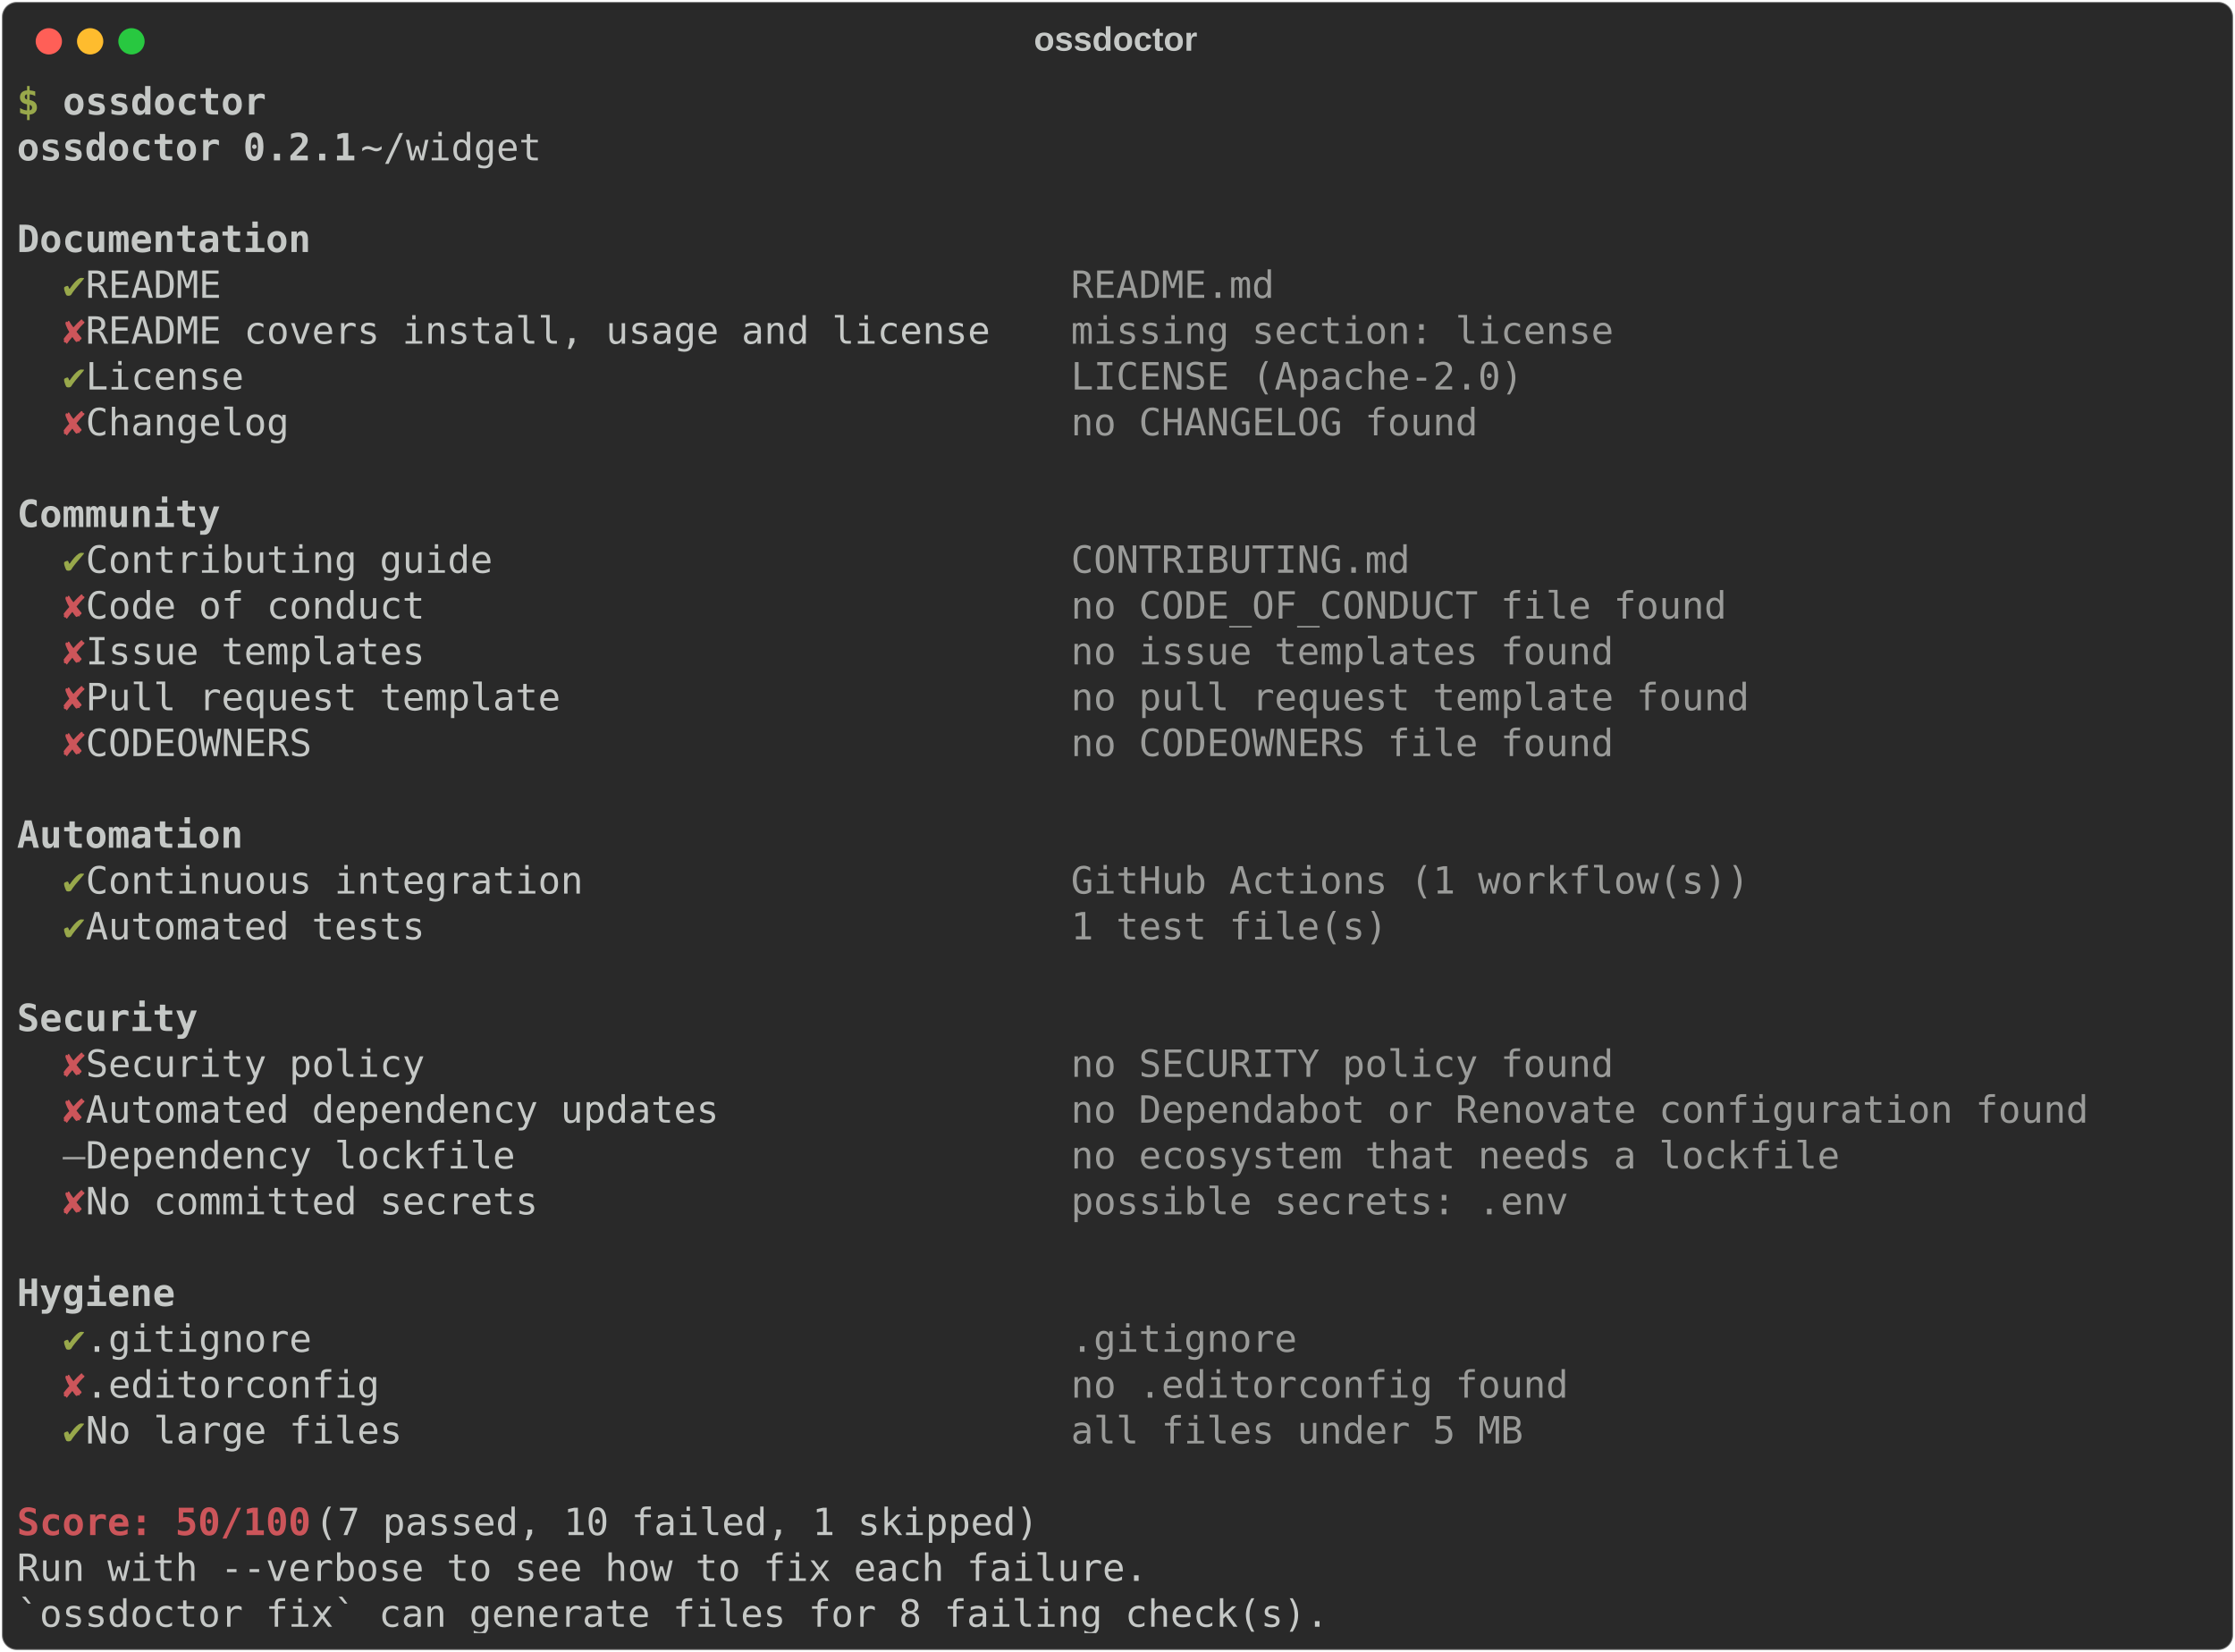
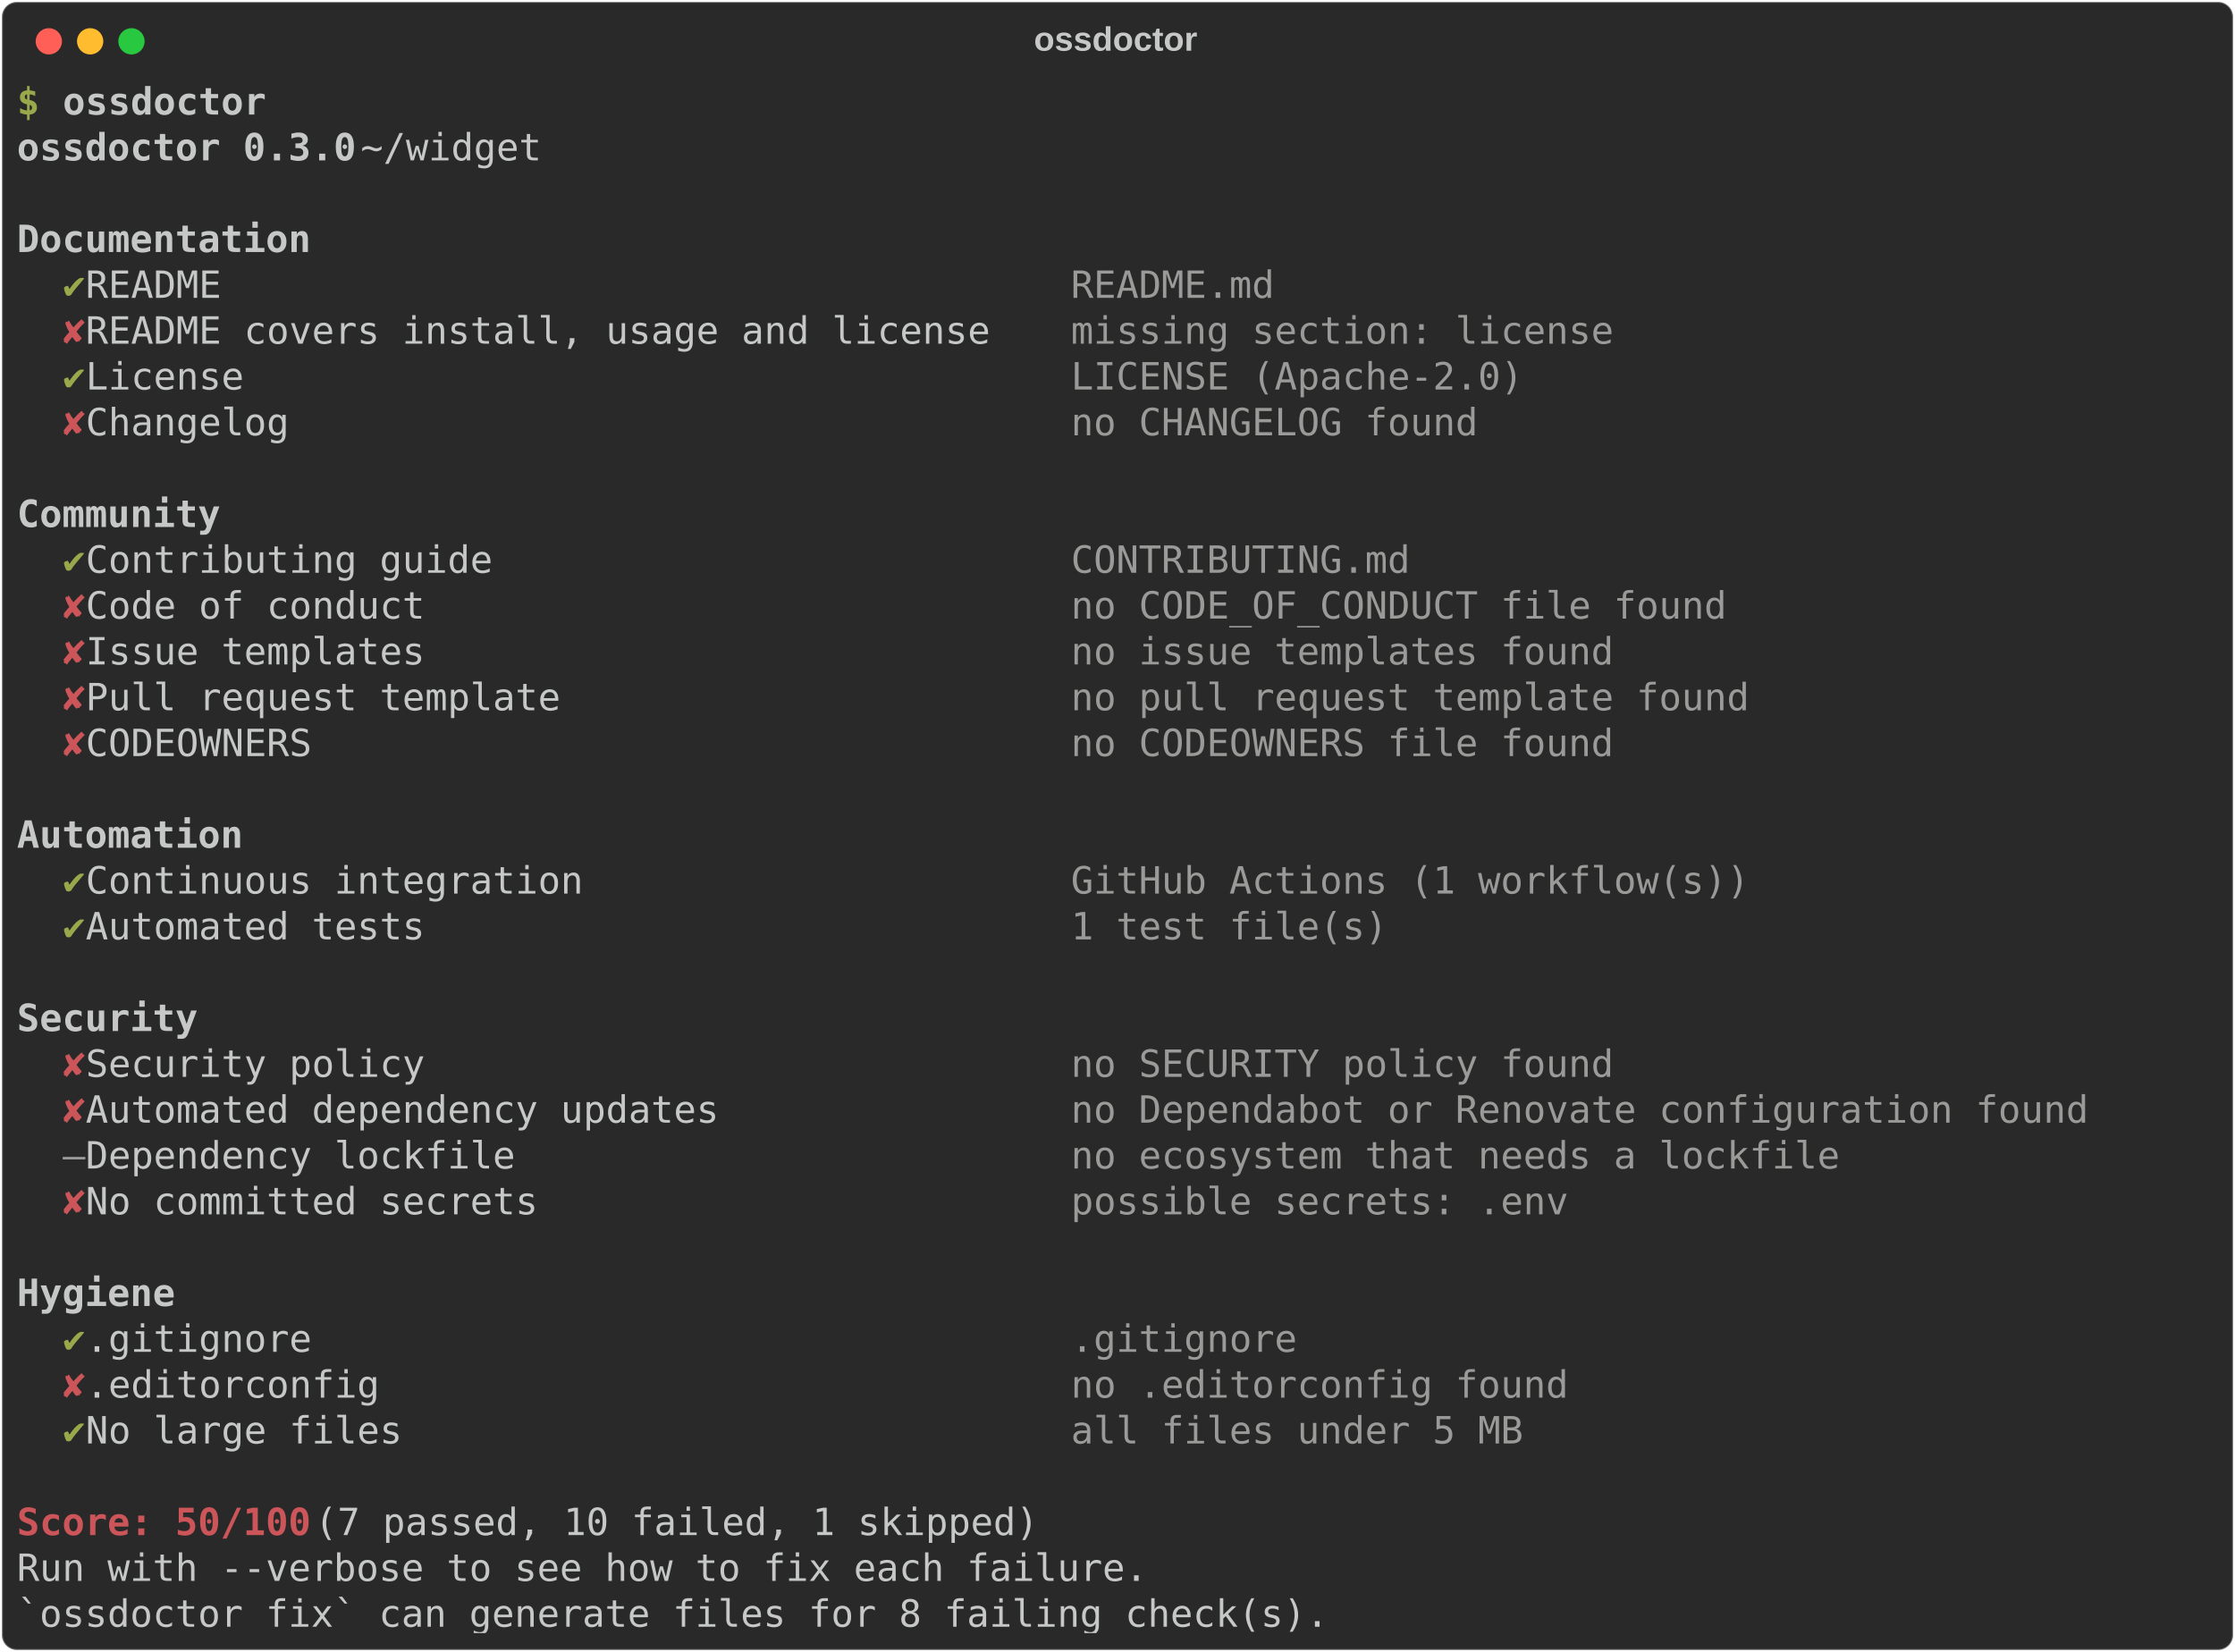
<svg xmlns="http://www.w3.org/2000/svg" class="rich-terminal" viewBox="0 0 1190 879.6">
  <style>

    @font-face {
        font-family: "Fira Code";
        src: local("FiraCode-Regular"),
                url("https://cdnjs.cloudflare.com/ajax/libs/firacode/6.2.0/woff2/FiraCode-Regular.woff2") format("woff2"),
                url("https://cdnjs.cloudflare.com/ajax/libs/firacode/6.2.0/woff/FiraCode-Regular.woff") format("woff");
        font-style: normal;
        font-weight: 400;
    }
    @font-face {
        font-family: "Fira Code";
        src: local("FiraCode-Bold"),
                url("https://cdnjs.cloudflare.com/ajax/libs/firacode/6.2.0/woff2/FiraCode-Bold.woff2") format("woff2"),
                url("https://cdnjs.cloudflare.com/ajax/libs/firacode/6.2.0/woff/FiraCode-Bold.woff") format("woff");
        font-style: bold;
        font-weight: 700;
    }

-     .terminal-3344611596-matrix {
+     .terminal-3344742668-matrix {
        font-family: Fira Code, monospace;
        font-size: 20px;
        line-height: 24.4px;
        font-variant-east-asian: full-width;
    }

-     .terminal-3344611596-title {
+     .terminal-3344742668-title {
        font-size: 18px;
        font-weight: bold;
        font-family: arial;
    }

-     .terminal-3344611596-r1 { fill: #98a84b;font-weight: bold }
- .terminal-3344611596-r2 { fill: #c5c8c6 }
- .terminal-3344611596-r3 { fill: #c5c8c6;font-weight: bold }
- .terminal-3344611596-r4 { fill: #98a84b }
- .terminal-3344611596-r5 { fill: #9a9b99 }
- .terminal-3344611596-r6 { fill: #cc555a }
- .terminal-3344611596-r7 { fill: #cc555a;font-weight: bold }
+     .terminal-3344742668-r1 { fill: #98a84b;font-weight: bold }
+ .terminal-3344742668-r2 { fill: #c5c8c6 }
+ .terminal-3344742668-r3 { fill: #c5c8c6;font-weight: bold }
+ .terminal-3344742668-r4 { fill: #98a84b }
+ .terminal-3344742668-r5 { fill: #9a9b99 }
+ .terminal-3344742668-r6 { fill: #cc555a }
+ .terminal-3344742668-r7 { fill: #cc555a;font-weight: bold }
    </style>
  <defs>
-     <clipPath id="terminal-3344611596-clip-terminal">
+     <clipPath id="terminal-3344742668-clip-terminal">
      <rect x="0" y="0" width="1170.2" height="828.6" />
    </clipPath>
-     <clipPath id="terminal-3344611596-line-0">
+     <clipPath id="terminal-3344742668-line-0">
      <rect x="0" y="1.5" width="1171.2" height="24.65" />
    </clipPath>
-     <clipPath id="terminal-3344611596-line-1">
+     <clipPath id="terminal-3344742668-line-1">
      <rect x="0" y="25.9" width="1171.2" height="24.65" />
    </clipPath>
-     <clipPath id="terminal-3344611596-line-2">
+     <clipPath id="terminal-3344742668-line-2">
      <rect x="0" y="50.3" width="1171.2" height="24.65" />
    </clipPath>
-     <clipPath id="terminal-3344611596-line-3">
+     <clipPath id="terminal-3344742668-line-3">
      <rect x="0" y="74.7" width="1171.2" height="24.65" />
    </clipPath>
-     <clipPath id="terminal-3344611596-line-4">
+     <clipPath id="terminal-3344742668-line-4">
      <rect x="0" y="99.1" width="1171.2" height="24.65" />
    </clipPath>
-     <clipPath id="terminal-3344611596-line-5">
+     <clipPath id="terminal-3344742668-line-5">
      <rect x="0" y="123.5" width="1171.2" height="24.65" />
    </clipPath>
-     <clipPath id="terminal-3344611596-line-6">
+     <clipPath id="terminal-3344742668-line-6">
      <rect x="0" y="147.9" width="1171.2" height="24.65" />
    </clipPath>
-     <clipPath id="terminal-3344611596-line-7">
+     <clipPath id="terminal-3344742668-line-7">
      <rect x="0" y="172.3" width="1171.2" height="24.65" />
    </clipPath>
-     <clipPath id="terminal-3344611596-line-8">
+     <clipPath id="terminal-3344742668-line-8">
      <rect x="0" y="196.7" width="1171.2" height="24.65" />
    </clipPath>
-     <clipPath id="terminal-3344611596-line-9">
+     <clipPath id="terminal-3344742668-line-9">
      <rect x="0" y="221.1" width="1171.2" height="24.65" />
    </clipPath>
-     <clipPath id="terminal-3344611596-line-10">
+     <clipPath id="terminal-3344742668-line-10">
      <rect x="0" y="245.5" width="1171.2" height="24.65" />
    </clipPath>
-     <clipPath id="terminal-3344611596-line-11">
+     <clipPath id="terminal-3344742668-line-11">
      <rect x="0" y="269.9" width="1171.2" height="24.65" />
    </clipPath>
-     <clipPath id="terminal-3344611596-line-12">
+     <clipPath id="terminal-3344742668-line-12">
      <rect x="0" y="294.3" width="1171.2" height="24.65" />
    </clipPath>
-     <clipPath id="terminal-3344611596-line-13">
+     <clipPath id="terminal-3344742668-line-13">
      <rect x="0" y="318.7" width="1171.2" height="24.65" />
    </clipPath>
-     <clipPath id="terminal-3344611596-line-14">
+     <clipPath id="terminal-3344742668-line-14">
      <rect x="0" y="343.1" width="1171.2" height="24.65" />
    </clipPath>
-     <clipPath id="terminal-3344611596-line-15">
+     <clipPath id="terminal-3344742668-line-15">
      <rect x="0" y="367.5" width="1171.2" height="24.65" />
    </clipPath>
-     <clipPath id="terminal-3344611596-line-16">
+     <clipPath id="terminal-3344742668-line-16">
      <rect x="0" y="391.9" width="1171.2" height="24.65" />
    </clipPath>
-     <clipPath id="terminal-3344611596-line-17">
+     <clipPath id="terminal-3344742668-line-17">
      <rect x="0" y="416.3" width="1171.2" height="24.65" />
    </clipPath>
-     <clipPath id="terminal-3344611596-line-18">
+     <clipPath id="terminal-3344742668-line-18">
      <rect x="0" y="440.7" width="1171.2" height="24.65" />
    </clipPath>
-     <clipPath id="terminal-3344611596-line-19">
+     <clipPath id="terminal-3344742668-line-19">
      <rect x="0" y="465.1" width="1171.2" height="24.65" />
    </clipPath>
-     <clipPath id="terminal-3344611596-line-20">
+     <clipPath id="terminal-3344742668-line-20">
      <rect x="0" y="489.5" width="1171.2" height="24.65" />
    </clipPath>
-     <clipPath id="terminal-3344611596-line-21">
+     <clipPath id="terminal-3344742668-line-21">
      <rect x="0" y="513.9" width="1171.2" height="24.65" />
    </clipPath>
-     <clipPath id="terminal-3344611596-line-22">
+     <clipPath id="terminal-3344742668-line-22">
      <rect x="0" y="538.3" width="1171.2" height="24.65" />
    </clipPath>
-     <clipPath id="terminal-3344611596-line-23">
+     <clipPath id="terminal-3344742668-line-23">
      <rect x="0" y="562.7" width="1171.2" height="24.65" />
    </clipPath>
-     <clipPath id="terminal-3344611596-line-24">
+     <clipPath id="terminal-3344742668-line-24">
      <rect x="0" y="587.1" width="1171.2" height="24.65" />
    </clipPath>
-     <clipPath id="terminal-3344611596-line-25">
+     <clipPath id="terminal-3344742668-line-25">
      <rect x="0" y="611.5" width="1171.2" height="24.65" />
    </clipPath>
-     <clipPath id="terminal-3344611596-line-26">
+     <clipPath id="terminal-3344742668-line-26">
      <rect x="0" y="635.9" width="1171.2" height="24.65" />
    </clipPath>
-     <clipPath id="terminal-3344611596-line-27">
+     <clipPath id="terminal-3344742668-line-27">
      <rect x="0" y="660.3" width="1171.2" height="24.65" />
    </clipPath>
-     <clipPath id="terminal-3344611596-line-28">
+     <clipPath id="terminal-3344742668-line-28">
      <rect x="0" y="684.7" width="1171.2" height="24.65" />
    </clipPath>
-     <clipPath id="terminal-3344611596-line-29">
+     <clipPath id="terminal-3344742668-line-29">
      <rect x="0" y="709.1" width="1171.2" height="24.65" />
    </clipPath>
-     <clipPath id="terminal-3344611596-line-30">
+     <clipPath id="terminal-3344742668-line-30">
      <rect x="0" y="733.5" width="1171.2" height="24.65" />
    </clipPath>
-     <clipPath id="terminal-3344611596-line-31">
+     <clipPath id="terminal-3344742668-line-31">
      <rect x="0" y="757.9" width="1171.2" height="24.65" />
    </clipPath>
-     <clipPath id="terminal-3344611596-line-32">
+     <clipPath id="terminal-3344742668-line-32">
      <rect x="0" y="782.3" width="1171.2" height="24.65" />
    </clipPath>
  </defs>
  <rect fill="#292929" stroke="rgba(255,255,255,0.35)" stroke-width="1" x="1" y="1" width="1188" height="877.6" rx="8" />
-   <text class="terminal-3344611596-title" fill="#c5c8c6" text-anchor="middle" x="594" y="27">ossdoctor</text>
+   <text class="terminal-3344742668-title" fill="#c5c8c6" text-anchor="middle" x="594" y="27">ossdoctor</text>
  <g transform="translate(26,22)">
    <circle cx="0" cy="0" r="7" fill="#ff5f57" />
    <circle cx="22" cy="0" r="7" fill="#febc2e" />
    <circle cx="44" cy="0" r="7" fill="#28c840" />
  </g>
-   <g transform="translate(9, 41)" clip-path="url(#terminal-3344611596-clip-terminal)">
-     <g class="terminal-3344611596-matrix">
-       <text class="terminal-3344611596-r1" x="0" y="20" textLength="12.2" clip-path="url(#terminal-3344611596-line-0)">$</text>
-       <text class="terminal-3344611596-r3" x="24.4" y="20" textLength="109.8" clip-path="url(#terminal-3344611596-line-0)">ossdoctor</text>
-       <text class="terminal-3344611596-r2" x="1171.2" y="20" textLength="12.2" clip-path="url(#terminal-3344611596-line-0)">
- </text>
-       <text class="terminal-3344611596-r3" x="0" y="44.4" textLength="183" clip-path="url(#terminal-3344611596-line-1)">ossdoctor 0.2.1</text>
-       <text class="terminal-3344611596-r2" x="183" y="44.4" textLength="122" clip-path="url(#terminal-3344611596-line-1)">  ~/widget</text>
-       <text class="terminal-3344611596-r2" x="1171.2" y="44.4" textLength="12.2" clip-path="url(#terminal-3344611596-line-1)">
- </text>
-       <text class="terminal-3344611596-r2" x="1171.2" y="68.8" textLength="12.2" clip-path="url(#terminal-3344611596-line-2)">
- </text>
-       <text class="terminal-3344611596-r3" x="0" y="93.2" textLength="158.6" clip-path="url(#terminal-3344611596-line-3)">Documentation</text>
-       <text class="terminal-3344611596-r2" x="1171.2" y="93.2" textLength="12.2" clip-path="url(#terminal-3344611596-line-3)">
- </text>
-       <text class="terminal-3344611596-r4" x="24.4" y="117.6" textLength="12.2" clip-path="url(#terminal-3344611596-line-4)">✔</text>
-       <text class="terminal-3344611596-r2" x="36.6" y="117.6" textLength="524.6" clip-path="url(#terminal-3344611596-line-4)"> README                                    </text>
-       <text class="terminal-3344611596-r5" x="561.2" y="117.6" textLength="109.8" clip-path="url(#terminal-3344611596-line-4)">README.md</text>
-       <text class="terminal-3344611596-r2" x="1171.2" y="117.6" textLength="12.2" clip-path="url(#terminal-3344611596-line-4)">
- </text>
-       <text class="terminal-3344611596-r6" x="24.4" y="142" textLength="12.2" clip-path="url(#terminal-3344611596-line-5)">✘</text>
-       <text class="terminal-3344611596-r2" x="36.6" y="142" textLength="524.6" clip-path="url(#terminal-3344611596-line-5)"> README covers install, usage and license  </text>
-       <text class="terminal-3344611596-r5" x="561.2" y="142" textLength="292.8" clip-path="url(#terminal-3344611596-line-5)">missing section: license</text>
-       <text class="terminal-3344611596-r2" x="1171.2" y="142" textLength="12.2" clip-path="url(#terminal-3344611596-line-5)">
- </text>
-       <text class="terminal-3344611596-r4" x="24.4" y="166.4" textLength="12.2" clip-path="url(#terminal-3344611596-line-6)">✔</text>
-       <text class="terminal-3344611596-r2" x="36.6" y="166.4" textLength="524.6" clip-path="url(#terminal-3344611596-line-6)"> License                                   </text>
-       <text class="terminal-3344611596-r5" x="561.2" y="166.4" textLength="244" clip-path="url(#terminal-3344611596-line-6)">LICENSE (Apache-2.0)</text>
-       <text class="terminal-3344611596-r2" x="1171.2" y="166.4" textLength="12.2" clip-path="url(#terminal-3344611596-line-6)">
- </text>
-       <text class="terminal-3344611596-r6" x="24.4" y="190.8" textLength="12.2" clip-path="url(#terminal-3344611596-line-7)">✘</text>
-       <text class="terminal-3344611596-r2" x="36.6" y="190.8" textLength="524.6" clip-path="url(#terminal-3344611596-line-7)"> Changelog                                 </text>
-       <text class="terminal-3344611596-r5" x="561.2" y="190.8" textLength="219.6" clip-path="url(#terminal-3344611596-line-7)">no CHANGELOG found</text>
-       <text class="terminal-3344611596-r2" x="1171.2" y="190.8" textLength="12.2" clip-path="url(#terminal-3344611596-line-7)">
- </text>
-       <text class="terminal-3344611596-r2" x="1171.2" y="215.2" textLength="12.2" clip-path="url(#terminal-3344611596-line-8)">
- </text>
-       <text class="terminal-3344611596-r3" x="0" y="239.6" textLength="109.8" clip-path="url(#terminal-3344611596-line-9)">Community</text>
-       <text class="terminal-3344611596-r2" x="1171.2" y="239.6" textLength="12.2" clip-path="url(#terminal-3344611596-line-9)">
- </text>
-       <text class="terminal-3344611596-r4" x="24.4" y="264" textLength="12.2" clip-path="url(#terminal-3344611596-line-10)">✔</text>
-       <text class="terminal-3344611596-r2" x="36.6" y="264" textLength="524.6" clip-path="url(#terminal-3344611596-line-10)"> Contributing guide                        </text>
-       <text class="terminal-3344611596-r5" x="561.2" y="264" textLength="183" clip-path="url(#terminal-3344611596-line-10)">CONTRIBUTING.md</text>
-       <text class="terminal-3344611596-r2" x="1171.2" y="264" textLength="12.2" clip-path="url(#terminal-3344611596-line-10)">
- </text>
-       <text class="terminal-3344611596-r6" x="24.4" y="288.4" textLength="12.2" clip-path="url(#terminal-3344611596-line-11)">✘</text>
-       <text class="terminal-3344611596-r2" x="36.6" y="288.4" textLength="524.6" clip-path="url(#terminal-3344611596-line-11)"> Code of conduct                           </text>
-       <text class="terminal-3344611596-r5" x="561.2" y="288.4" textLength="353.8" clip-path="url(#terminal-3344611596-line-11)">no CODE_OF_CONDUCT file found</text>
-       <text class="terminal-3344611596-r2" x="1171.2" y="288.4" textLength="12.2" clip-path="url(#terminal-3344611596-line-11)">
- </text>
-       <text class="terminal-3344611596-r6" x="24.4" y="312.8" textLength="12.2" clip-path="url(#terminal-3344611596-line-12)">✘</text>
-       <text class="terminal-3344611596-r2" x="36.6" y="312.8" textLength="524.6" clip-path="url(#terminal-3344611596-line-12)"> Issue templates                           </text>
-       <text class="terminal-3344611596-r5" x="561.2" y="312.8" textLength="292.8" clip-path="url(#terminal-3344611596-line-12)">no issue templates found</text>
-       <text class="terminal-3344611596-r2" x="1171.2" y="312.8" textLength="12.2" clip-path="url(#terminal-3344611596-line-12)">
- </text>
-       <text class="terminal-3344611596-r6" x="24.4" y="337.2" textLength="12.2" clip-path="url(#terminal-3344611596-line-13)">✘</text>
-       <text class="terminal-3344611596-r2" x="36.6" y="337.2" textLength="524.6" clip-path="url(#terminal-3344611596-line-13)"> Pull request template                     </text>
-       <text class="terminal-3344611596-r5" x="561.2" y="337.2" textLength="366" clip-path="url(#terminal-3344611596-line-13)">no pull request template found</text>
-       <text class="terminal-3344611596-r2" x="1171.2" y="337.2" textLength="12.2" clip-path="url(#terminal-3344611596-line-13)">
- </text>
-       <text class="terminal-3344611596-r6" x="24.4" y="361.6" textLength="12.2" clip-path="url(#terminal-3344611596-line-14)">✘</text>
-       <text class="terminal-3344611596-r2" x="36.6" y="361.6" textLength="524.6" clip-path="url(#terminal-3344611596-line-14)"> CODEOWNERS                                </text>
-       <text class="terminal-3344611596-r5" x="561.2" y="361.6" textLength="292.8" clip-path="url(#terminal-3344611596-line-14)">no CODEOWNERS file found</text>
-       <text class="terminal-3344611596-r2" x="1171.2" y="361.6" textLength="12.2" clip-path="url(#terminal-3344611596-line-14)">
- </text>
-       <text class="terminal-3344611596-r2" x="1171.2" y="386" textLength="12.2" clip-path="url(#terminal-3344611596-line-15)">
- </text>
-       <text class="terminal-3344611596-r3" x="0" y="410.4" textLength="122" clip-path="url(#terminal-3344611596-line-16)">Automation</text>
-       <text class="terminal-3344611596-r2" x="1171.2" y="410.4" textLength="12.2" clip-path="url(#terminal-3344611596-line-16)">
- </text>
-       <text class="terminal-3344611596-r4" x="24.4" y="434.8" textLength="12.2" clip-path="url(#terminal-3344611596-line-17)">✔</text>
-       <text class="terminal-3344611596-r2" x="36.6" y="434.8" textLength="524.6" clip-path="url(#terminal-3344611596-line-17)"> Continuous integration                    </text>
-       <text class="terminal-3344611596-r5" x="561.2" y="434.8" textLength="366" clip-path="url(#terminal-3344611596-line-17)">GitHub Actions (1 workflow(s))</text>
-       <text class="terminal-3344611596-r2" x="1171.2" y="434.8" textLength="12.2" clip-path="url(#terminal-3344611596-line-17)">
- </text>
-       <text class="terminal-3344611596-r4" x="24.4" y="459.2" textLength="12.2" clip-path="url(#terminal-3344611596-line-18)">✔</text>
-       <text class="terminal-3344611596-r2" x="36.6" y="459.2" textLength="524.6" clip-path="url(#terminal-3344611596-line-18)"> Automated tests                           </text>
-       <text class="terminal-3344611596-r5" x="561.2" y="459.2" textLength="170.8" clip-path="url(#terminal-3344611596-line-18)">1 test file(s)</text>
-       <text class="terminal-3344611596-r2" x="1171.2" y="459.2" textLength="12.2" clip-path="url(#terminal-3344611596-line-18)">
- </text>
-       <text class="terminal-3344611596-r2" x="1171.2" y="483.6" textLength="12.2" clip-path="url(#terminal-3344611596-line-19)">
- </text>
-       <text class="terminal-3344611596-r3" x="0" y="508" textLength="97.6" clip-path="url(#terminal-3344611596-line-20)">Security</text>
-       <text class="terminal-3344611596-r2" x="1171.2" y="508" textLength="12.2" clip-path="url(#terminal-3344611596-line-20)">
- </text>
-       <text class="terminal-3344611596-r6" x="24.4" y="532.4" textLength="12.2" clip-path="url(#terminal-3344611596-line-21)">✘</text>
-       <text class="terminal-3344611596-r2" x="36.6" y="532.4" textLength="524.6" clip-path="url(#terminal-3344611596-line-21)"> Security policy                           </text>
-       <text class="terminal-3344611596-r5" x="561.2" y="532.4" textLength="292.8" clip-path="url(#terminal-3344611596-line-21)">no SECURITY policy found</text>
-       <text class="terminal-3344611596-r2" x="1171.2" y="532.4" textLength="12.2" clip-path="url(#terminal-3344611596-line-21)">
- </text>
-       <text class="terminal-3344611596-r6" x="24.4" y="556.8" textLength="12.2" clip-path="url(#terminal-3344611596-line-22)">✘</text>
-       <text class="terminal-3344611596-r2" x="36.6" y="556.8" textLength="524.6" clip-path="url(#terminal-3344611596-line-22)"> Automated dependency updates              </text>
-       <text class="terminal-3344611596-r5" x="561.2" y="556.8" textLength="549" clip-path="url(#terminal-3344611596-line-22)">no Dependabot or Renovate configuration found</text>
-       <text class="terminal-3344611596-r2" x="1171.2" y="556.8" textLength="12.2" clip-path="url(#terminal-3344611596-line-22)">
- </text>
-       <text class="terminal-3344611596-r5" x="24.4" y="581.2" textLength="12.2" clip-path="url(#terminal-3344611596-line-23)">–</text>
-       <text class="terminal-3344611596-r2" x="36.6" y="581.2" textLength="524.6" clip-path="url(#terminal-3344611596-line-23)"> Dependency lockfile                       </text>
-       <text class="terminal-3344611596-r5" x="561.2" y="581.2" textLength="414.8" clip-path="url(#terminal-3344611596-line-23)">no ecosystem that needs a lockfile</text>
-       <text class="terminal-3344611596-r2" x="1171.2" y="581.2" textLength="12.2" clip-path="url(#terminal-3344611596-line-23)">
- </text>
-       <text class="terminal-3344611596-r6" x="24.4" y="605.6" textLength="12.2" clip-path="url(#terminal-3344611596-line-24)">✘</text>
-       <text class="terminal-3344611596-r2" x="36.6" y="605.6" textLength="524.6" clip-path="url(#terminal-3344611596-line-24)"> No committed secrets                      </text>
-       <text class="terminal-3344611596-r5" x="561.2" y="605.6" textLength="268.4" clip-path="url(#terminal-3344611596-line-24)">possible secrets: .env</text>
-       <text class="terminal-3344611596-r2" x="1171.2" y="605.6" textLength="12.2" clip-path="url(#terminal-3344611596-line-24)">
- </text>
-       <text class="terminal-3344611596-r2" x="1171.2" y="630" textLength="12.2" clip-path="url(#terminal-3344611596-line-25)">
- </text>
-       <text class="terminal-3344611596-r3" x="0" y="654.4" textLength="85.4" clip-path="url(#terminal-3344611596-line-26)">Hygiene</text>
-       <text class="terminal-3344611596-r2" x="1171.2" y="654.4" textLength="12.2" clip-path="url(#terminal-3344611596-line-26)">
- </text>
-       <text class="terminal-3344611596-r4" x="24.4" y="678.8" textLength="12.2" clip-path="url(#terminal-3344611596-line-27)">✔</text>
-       <text class="terminal-3344611596-r2" x="36.6" y="678.8" textLength="524.6" clip-path="url(#terminal-3344611596-line-27)"> .gitignore                                </text>
-       <text class="terminal-3344611596-r5" x="561.2" y="678.8" textLength="122" clip-path="url(#terminal-3344611596-line-27)">.gitignore</text>
-       <text class="terminal-3344611596-r2" x="1171.2" y="678.8" textLength="12.2" clip-path="url(#terminal-3344611596-line-27)">
- </text>
-       <text class="terminal-3344611596-r6" x="24.4" y="703.2" textLength="12.2" clip-path="url(#terminal-3344611596-line-28)">✘</text>
-       <text class="terminal-3344611596-r2" x="36.6" y="703.2" textLength="524.6" clip-path="url(#terminal-3344611596-line-28)"> .editorconfig                             </text>
-       <text class="terminal-3344611596-r5" x="561.2" y="703.2" textLength="268.4" clip-path="url(#terminal-3344611596-line-28)">no .editorconfig found</text>
-       <text class="terminal-3344611596-r2" x="1171.2" y="703.2" textLength="12.2" clip-path="url(#terminal-3344611596-line-28)">
- </text>
-       <text class="terminal-3344611596-r4" x="24.4" y="727.6" textLength="12.2" clip-path="url(#terminal-3344611596-line-29)">✔</text>
-       <text class="terminal-3344611596-r2" x="36.6" y="727.6" textLength="524.6" clip-path="url(#terminal-3344611596-line-29)"> No large files                            </text>
-       <text class="terminal-3344611596-r5" x="561.2" y="727.6" textLength="244" clip-path="url(#terminal-3344611596-line-29)">all files under 5 MB</text>
-       <text class="terminal-3344611596-r2" x="1171.2" y="727.6" textLength="12.2" clip-path="url(#terminal-3344611596-line-29)">
- </text>
-       <text class="terminal-3344611596-r2" x="1171.2" y="752" textLength="12.2" clip-path="url(#terminal-3344611596-line-30)">
- </text>
-       <text class="terminal-3344611596-r7" x="0" y="776.4" textLength="158.6" clip-path="url(#terminal-3344611596-line-31)">Score: 50/100</text>
-       <text class="terminal-3344611596-r2" x="158.6" y="776.4" textLength="414.8" clip-path="url(#terminal-3344611596-line-31)">  (7 passed, 10 failed, 1 skipped)</text>
-       <text class="terminal-3344611596-r2" x="1171.2" y="776.4" textLength="12.2" clip-path="url(#terminal-3344611596-line-31)">
- </text>
-       <text class="terminal-3344611596-r2" x="0" y="800.8" textLength="610" clip-path="url(#terminal-3344611596-line-32)">Run with --verbose to see how to fix each failure.</text>
-       <text class="terminal-3344611596-r2" x="1171.2" y="800.8" textLength="12.2" clip-path="url(#terminal-3344611596-line-32)">
- </text>
-       <text class="terminal-3344611596-r2" x="0" y="825.2" textLength="707.6" clip-path="url(#terminal-3344611596-line-33)">`ossdoctor fix` can generate files for 8 failing check(s).</text>
-       <text class="terminal-3344611596-r2" x="1171.2" y="825.2" textLength="12.2" clip-path="url(#terminal-3344611596-line-33)">
+   <g transform="translate(9, 41)" clip-path="url(#terminal-3344742668-clip-terminal)">
+     <g class="terminal-3344742668-matrix">
+       <text class="terminal-3344742668-r1" x="0" y="20" textLength="12.2" clip-path="url(#terminal-3344742668-line-0)">$</text>
+       <text class="terminal-3344742668-r3" x="24.4" y="20" textLength="109.8" clip-path="url(#terminal-3344742668-line-0)">ossdoctor</text>
+       <text class="terminal-3344742668-r2" x="1171.2" y="20" textLength="12.2" clip-path="url(#terminal-3344742668-line-0)">
+ </text>
+       <text class="terminal-3344742668-r3" x="0" y="44.4" textLength="183" clip-path="url(#terminal-3344742668-line-1)">ossdoctor 0.3.0</text>
+       <text class="terminal-3344742668-r2" x="183" y="44.4" textLength="122" clip-path="url(#terminal-3344742668-line-1)">  ~/widget</text>
+       <text class="terminal-3344742668-r2" x="1171.2" y="44.4" textLength="12.2" clip-path="url(#terminal-3344742668-line-1)">
+ </text>
+       <text class="terminal-3344742668-r2" x="1171.2" y="68.8" textLength="12.2" clip-path="url(#terminal-3344742668-line-2)">
+ </text>
+       <text class="terminal-3344742668-r3" x="0" y="93.2" textLength="158.6" clip-path="url(#terminal-3344742668-line-3)">Documentation</text>
+       <text class="terminal-3344742668-r2" x="1171.2" y="93.2" textLength="12.2" clip-path="url(#terminal-3344742668-line-3)">
+ </text>
+       <text class="terminal-3344742668-r4" x="24.4" y="117.6" textLength="12.2" clip-path="url(#terminal-3344742668-line-4)">✔</text>
+       <text class="terminal-3344742668-r2" x="36.6" y="117.6" textLength="524.6" clip-path="url(#terminal-3344742668-line-4)"> README                                    </text>
+       <text class="terminal-3344742668-r5" x="561.2" y="117.6" textLength="109.8" clip-path="url(#terminal-3344742668-line-4)">README.md</text>
+       <text class="terminal-3344742668-r2" x="1171.2" y="117.6" textLength="12.2" clip-path="url(#terminal-3344742668-line-4)">
+ </text>
+       <text class="terminal-3344742668-r6" x="24.4" y="142" textLength="12.2" clip-path="url(#terminal-3344742668-line-5)">✘</text>
+       <text class="terminal-3344742668-r2" x="36.6" y="142" textLength="524.6" clip-path="url(#terminal-3344742668-line-5)"> README covers install, usage and license  </text>
+       <text class="terminal-3344742668-r5" x="561.2" y="142" textLength="292.8" clip-path="url(#terminal-3344742668-line-5)">missing section: license</text>
+       <text class="terminal-3344742668-r2" x="1171.2" y="142" textLength="12.2" clip-path="url(#terminal-3344742668-line-5)">
+ </text>
+       <text class="terminal-3344742668-r4" x="24.4" y="166.4" textLength="12.2" clip-path="url(#terminal-3344742668-line-6)">✔</text>
+       <text class="terminal-3344742668-r2" x="36.6" y="166.4" textLength="524.6" clip-path="url(#terminal-3344742668-line-6)"> License                                   </text>
+       <text class="terminal-3344742668-r5" x="561.2" y="166.4" textLength="244" clip-path="url(#terminal-3344742668-line-6)">LICENSE (Apache-2.0)</text>
+       <text class="terminal-3344742668-r2" x="1171.2" y="166.4" textLength="12.2" clip-path="url(#terminal-3344742668-line-6)">
+ </text>
+       <text class="terminal-3344742668-r6" x="24.4" y="190.8" textLength="12.2" clip-path="url(#terminal-3344742668-line-7)">✘</text>
+       <text class="terminal-3344742668-r2" x="36.6" y="190.8" textLength="524.6" clip-path="url(#terminal-3344742668-line-7)"> Changelog                                 </text>
+       <text class="terminal-3344742668-r5" x="561.2" y="190.8" textLength="219.6" clip-path="url(#terminal-3344742668-line-7)">no CHANGELOG found</text>
+       <text class="terminal-3344742668-r2" x="1171.2" y="190.8" textLength="12.2" clip-path="url(#terminal-3344742668-line-7)">
+ </text>
+       <text class="terminal-3344742668-r2" x="1171.2" y="215.2" textLength="12.2" clip-path="url(#terminal-3344742668-line-8)">
+ </text>
+       <text class="terminal-3344742668-r3" x="0" y="239.6" textLength="109.8" clip-path="url(#terminal-3344742668-line-9)">Community</text>
+       <text class="terminal-3344742668-r2" x="1171.2" y="239.6" textLength="12.2" clip-path="url(#terminal-3344742668-line-9)">
+ </text>
+       <text class="terminal-3344742668-r4" x="24.4" y="264" textLength="12.2" clip-path="url(#terminal-3344742668-line-10)">✔</text>
+       <text class="terminal-3344742668-r2" x="36.6" y="264" textLength="524.6" clip-path="url(#terminal-3344742668-line-10)"> Contributing guide                        </text>
+       <text class="terminal-3344742668-r5" x="561.2" y="264" textLength="183" clip-path="url(#terminal-3344742668-line-10)">CONTRIBUTING.md</text>
+       <text class="terminal-3344742668-r2" x="1171.2" y="264" textLength="12.2" clip-path="url(#terminal-3344742668-line-10)">
+ </text>
+       <text class="terminal-3344742668-r6" x="24.4" y="288.4" textLength="12.2" clip-path="url(#terminal-3344742668-line-11)">✘</text>
+       <text class="terminal-3344742668-r2" x="36.6" y="288.4" textLength="524.6" clip-path="url(#terminal-3344742668-line-11)"> Code of conduct                           </text>
+       <text class="terminal-3344742668-r5" x="561.2" y="288.4" textLength="353.8" clip-path="url(#terminal-3344742668-line-11)">no CODE_OF_CONDUCT file found</text>
+       <text class="terminal-3344742668-r2" x="1171.2" y="288.4" textLength="12.2" clip-path="url(#terminal-3344742668-line-11)">
+ </text>
+       <text class="terminal-3344742668-r6" x="24.4" y="312.8" textLength="12.2" clip-path="url(#terminal-3344742668-line-12)">✘</text>
+       <text class="terminal-3344742668-r2" x="36.6" y="312.8" textLength="524.6" clip-path="url(#terminal-3344742668-line-12)"> Issue templates                           </text>
+       <text class="terminal-3344742668-r5" x="561.2" y="312.8" textLength="292.8" clip-path="url(#terminal-3344742668-line-12)">no issue templates found</text>
+       <text class="terminal-3344742668-r2" x="1171.2" y="312.8" textLength="12.2" clip-path="url(#terminal-3344742668-line-12)">
+ </text>
+       <text class="terminal-3344742668-r6" x="24.4" y="337.2" textLength="12.2" clip-path="url(#terminal-3344742668-line-13)">✘</text>
+       <text class="terminal-3344742668-r2" x="36.6" y="337.2" textLength="524.6" clip-path="url(#terminal-3344742668-line-13)"> Pull request template                     </text>
+       <text class="terminal-3344742668-r5" x="561.2" y="337.2" textLength="366" clip-path="url(#terminal-3344742668-line-13)">no pull request template found</text>
+       <text class="terminal-3344742668-r2" x="1171.2" y="337.2" textLength="12.2" clip-path="url(#terminal-3344742668-line-13)">
+ </text>
+       <text class="terminal-3344742668-r6" x="24.4" y="361.6" textLength="12.2" clip-path="url(#terminal-3344742668-line-14)">✘</text>
+       <text class="terminal-3344742668-r2" x="36.6" y="361.6" textLength="524.6" clip-path="url(#terminal-3344742668-line-14)"> CODEOWNERS                                </text>
+       <text class="terminal-3344742668-r5" x="561.2" y="361.6" textLength="292.8" clip-path="url(#terminal-3344742668-line-14)">no CODEOWNERS file found</text>
+       <text class="terminal-3344742668-r2" x="1171.2" y="361.6" textLength="12.2" clip-path="url(#terminal-3344742668-line-14)">
+ </text>
+       <text class="terminal-3344742668-r2" x="1171.2" y="386" textLength="12.2" clip-path="url(#terminal-3344742668-line-15)">
+ </text>
+       <text class="terminal-3344742668-r3" x="0" y="410.4" textLength="122" clip-path="url(#terminal-3344742668-line-16)">Automation</text>
+       <text class="terminal-3344742668-r2" x="1171.2" y="410.4" textLength="12.2" clip-path="url(#terminal-3344742668-line-16)">
+ </text>
+       <text class="terminal-3344742668-r4" x="24.4" y="434.8" textLength="12.2" clip-path="url(#terminal-3344742668-line-17)">✔</text>
+       <text class="terminal-3344742668-r2" x="36.6" y="434.8" textLength="524.6" clip-path="url(#terminal-3344742668-line-17)"> Continuous integration                    </text>
+       <text class="terminal-3344742668-r5" x="561.2" y="434.8" textLength="366" clip-path="url(#terminal-3344742668-line-17)">GitHub Actions (1 workflow(s))</text>
+       <text class="terminal-3344742668-r2" x="1171.2" y="434.8" textLength="12.2" clip-path="url(#terminal-3344742668-line-17)">
+ </text>
+       <text class="terminal-3344742668-r4" x="24.4" y="459.2" textLength="12.2" clip-path="url(#terminal-3344742668-line-18)">✔</text>
+       <text class="terminal-3344742668-r2" x="36.6" y="459.2" textLength="524.6" clip-path="url(#terminal-3344742668-line-18)"> Automated tests                           </text>
+       <text class="terminal-3344742668-r5" x="561.2" y="459.2" textLength="170.8" clip-path="url(#terminal-3344742668-line-18)">1 test file(s)</text>
+       <text class="terminal-3344742668-r2" x="1171.2" y="459.2" textLength="12.2" clip-path="url(#terminal-3344742668-line-18)">
+ </text>
+       <text class="terminal-3344742668-r2" x="1171.2" y="483.6" textLength="12.2" clip-path="url(#terminal-3344742668-line-19)">
+ </text>
+       <text class="terminal-3344742668-r3" x="0" y="508" textLength="97.6" clip-path="url(#terminal-3344742668-line-20)">Security</text>
+       <text class="terminal-3344742668-r2" x="1171.2" y="508" textLength="12.2" clip-path="url(#terminal-3344742668-line-20)">
+ </text>
+       <text class="terminal-3344742668-r6" x="24.4" y="532.4" textLength="12.2" clip-path="url(#terminal-3344742668-line-21)">✘</text>
+       <text class="terminal-3344742668-r2" x="36.6" y="532.4" textLength="524.6" clip-path="url(#terminal-3344742668-line-21)"> Security policy                           </text>
+       <text class="terminal-3344742668-r5" x="561.2" y="532.4" textLength="292.8" clip-path="url(#terminal-3344742668-line-21)">no SECURITY policy found</text>
+       <text class="terminal-3344742668-r2" x="1171.2" y="532.4" textLength="12.2" clip-path="url(#terminal-3344742668-line-21)">
+ </text>
+       <text class="terminal-3344742668-r6" x="24.4" y="556.8" textLength="12.2" clip-path="url(#terminal-3344742668-line-22)">✘</text>
+       <text class="terminal-3344742668-r2" x="36.6" y="556.8" textLength="524.6" clip-path="url(#terminal-3344742668-line-22)"> Automated dependency updates              </text>
+       <text class="terminal-3344742668-r5" x="561.2" y="556.8" textLength="549" clip-path="url(#terminal-3344742668-line-22)">no Dependabot or Renovate configuration found</text>
+       <text class="terminal-3344742668-r2" x="1171.2" y="556.8" textLength="12.2" clip-path="url(#terminal-3344742668-line-22)">
+ </text>
+       <text class="terminal-3344742668-r5" x="24.4" y="581.2" textLength="12.2" clip-path="url(#terminal-3344742668-line-23)">–</text>
+       <text class="terminal-3344742668-r2" x="36.6" y="581.2" textLength="524.6" clip-path="url(#terminal-3344742668-line-23)"> Dependency lockfile                       </text>
+       <text class="terminal-3344742668-r5" x="561.2" y="581.2" textLength="414.8" clip-path="url(#terminal-3344742668-line-23)">no ecosystem that needs a lockfile</text>
+       <text class="terminal-3344742668-r2" x="1171.2" y="581.2" textLength="12.2" clip-path="url(#terminal-3344742668-line-23)">
+ </text>
+       <text class="terminal-3344742668-r6" x="24.4" y="605.6" textLength="12.2" clip-path="url(#terminal-3344742668-line-24)">✘</text>
+       <text class="terminal-3344742668-r2" x="36.6" y="605.6" textLength="524.6" clip-path="url(#terminal-3344742668-line-24)"> No committed secrets                      </text>
+       <text class="terminal-3344742668-r5" x="561.2" y="605.6" textLength="268.4" clip-path="url(#terminal-3344742668-line-24)">possible secrets: .env</text>
+       <text class="terminal-3344742668-r2" x="1171.2" y="605.6" textLength="12.2" clip-path="url(#terminal-3344742668-line-24)">
+ </text>
+       <text class="terminal-3344742668-r2" x="1171.2" y="630" textLength="12.2" clip-path="url(#terminal-3344742668-line-25)">
+ </text>
+       <text class="terminal-3344742668-r3" x="0" y="654.4" textLength="85.4" clip-path="url(#terminal-3344742668-line-26)">Hygiene</text>
+       <text class="terminal-3344742668-r2" x="1171.2" y="654.4" textLength="12.2" clip-path="url(#terminal-3344742668-line-26)">
+ </text>
+       <text class="terminal-3344742668-r4" x="24.4" y="678.8" textLength="12.2" clip-path="url(#terminal-3344742668-line-27)">✔</text>
+       <text class="terminal-3344742668-r2" x="36.6" y="678.8" textLength="524.6" clip-path="url(#terminal-3344742668-line-27)"> .gitignore                                </text>
+       <text class="terminal-3344742668-r5" x="561.2" y="678.8" textLength="122" clip-path="url(#terminal-3344742668-line-27)">.gitignore</text>
+       <text class="terminal-3344742668-r2" x="1171.2" y="678.8" textLength="12.2" clip-path="url(#terminal-3344742668-line-27)">
+ </text>
+       <text class="terminal-3344742668-r6" x="24.4" y="703.2" textLength="12.2" clip-path="url(#terminal-3344742668-line-28)">✘</text>
+       <text class="terminal-3344742668-r2" x="36.6" y="703.2" textLength="524.6" clip-path="url(#terminal-3344742668-line-28)"> .editorconfig                             </text>
+       <text class="terminal-3344742668-r5" x="561.2" y="703.2" textLength="268.4" clip-path="url(#terminal-3344742668-line-28)">no .editorconfig found</text>
+       <text class="terminal-3344742668-r2" x="1171.2" y="703.2" textLength="12.2" clip-path="url(#terminal-3344742668-line-28)">
+ </text>
+       <text class="terminal-3344742668-r4" x="24.4" y="727.6" textLength="12.2" clip-path="url(#terminal-3344742668-line-29)">✔</text>
+       <text class="terminal-3344742668-r2" x="36.6" y="727.6" textLength="524.6" clip-path="url(#terminal-3344742668-line-29)"> No large files                            </text>
+       <text class="terminal-3344742668-r5" x="561.2" y="727.6" textLength="244" clip-path="url(#terminal-3344742668-line-29)">all files under 5 MB</text>
+       <text class="terminal-3344742668-r2" x="1171.2" y="727.6" textLength="12.2" clip-path="url(#terminal-3344742668-line-29)">
+ </text>
+       <text class="terminal-3344742668-r2" x="1171.2" y="752" textLength="12.2" clip-path="url(#terminal-3344742668-line-30)">
+ </text>
+       <text class="terminal-3344742668-r7" x="0" y="776.4" textLength="158.6" clip-path="url(#terminal-3344742668-line-31)">Score: 50/100</text>
+       <text class="terminal-3344742668-r2" x="158.6" y="776.4" textLength="414.8" clip-path="url(#terminal-3344742668-line-31)">  (7 passed, 10 failed, 1 skipped)</text>
+       <text class="terminal-3344742668-r2" x="1171.2" y="776.4" textLength="12.2" clip-path="url(#terminal-3344742668-line-31)">
+ </text>
+       <text class="terminal-3344742668-r2" x="0" y="800.8" textLength="610" clip-path="url(#terminal-3344742668-line-32)">Run with --verbose to see how to fix each failure.</text>
+       <text class="terminal-3344742668-r2" x="1171.2" y="800.8" textLength="12.2" clip-path="url(#terminal-3344742668-line-32)">
+ </text>
+       <text class="terminal-3344742668-r2" x="0" y="825.2" textLength="707.6" clip-path="url(#terminal-3344742668-line-33)">`ossdoctor fix` can generate files for 8 failing check(s).</text>
+       <text class="terminal-3344742668-r2" x="1171.2" y="825.2" textLength="12.2" clip-path="url(#terminal-3344742668-line-33)">
</text>
    </g>
  </g>
</svg>
